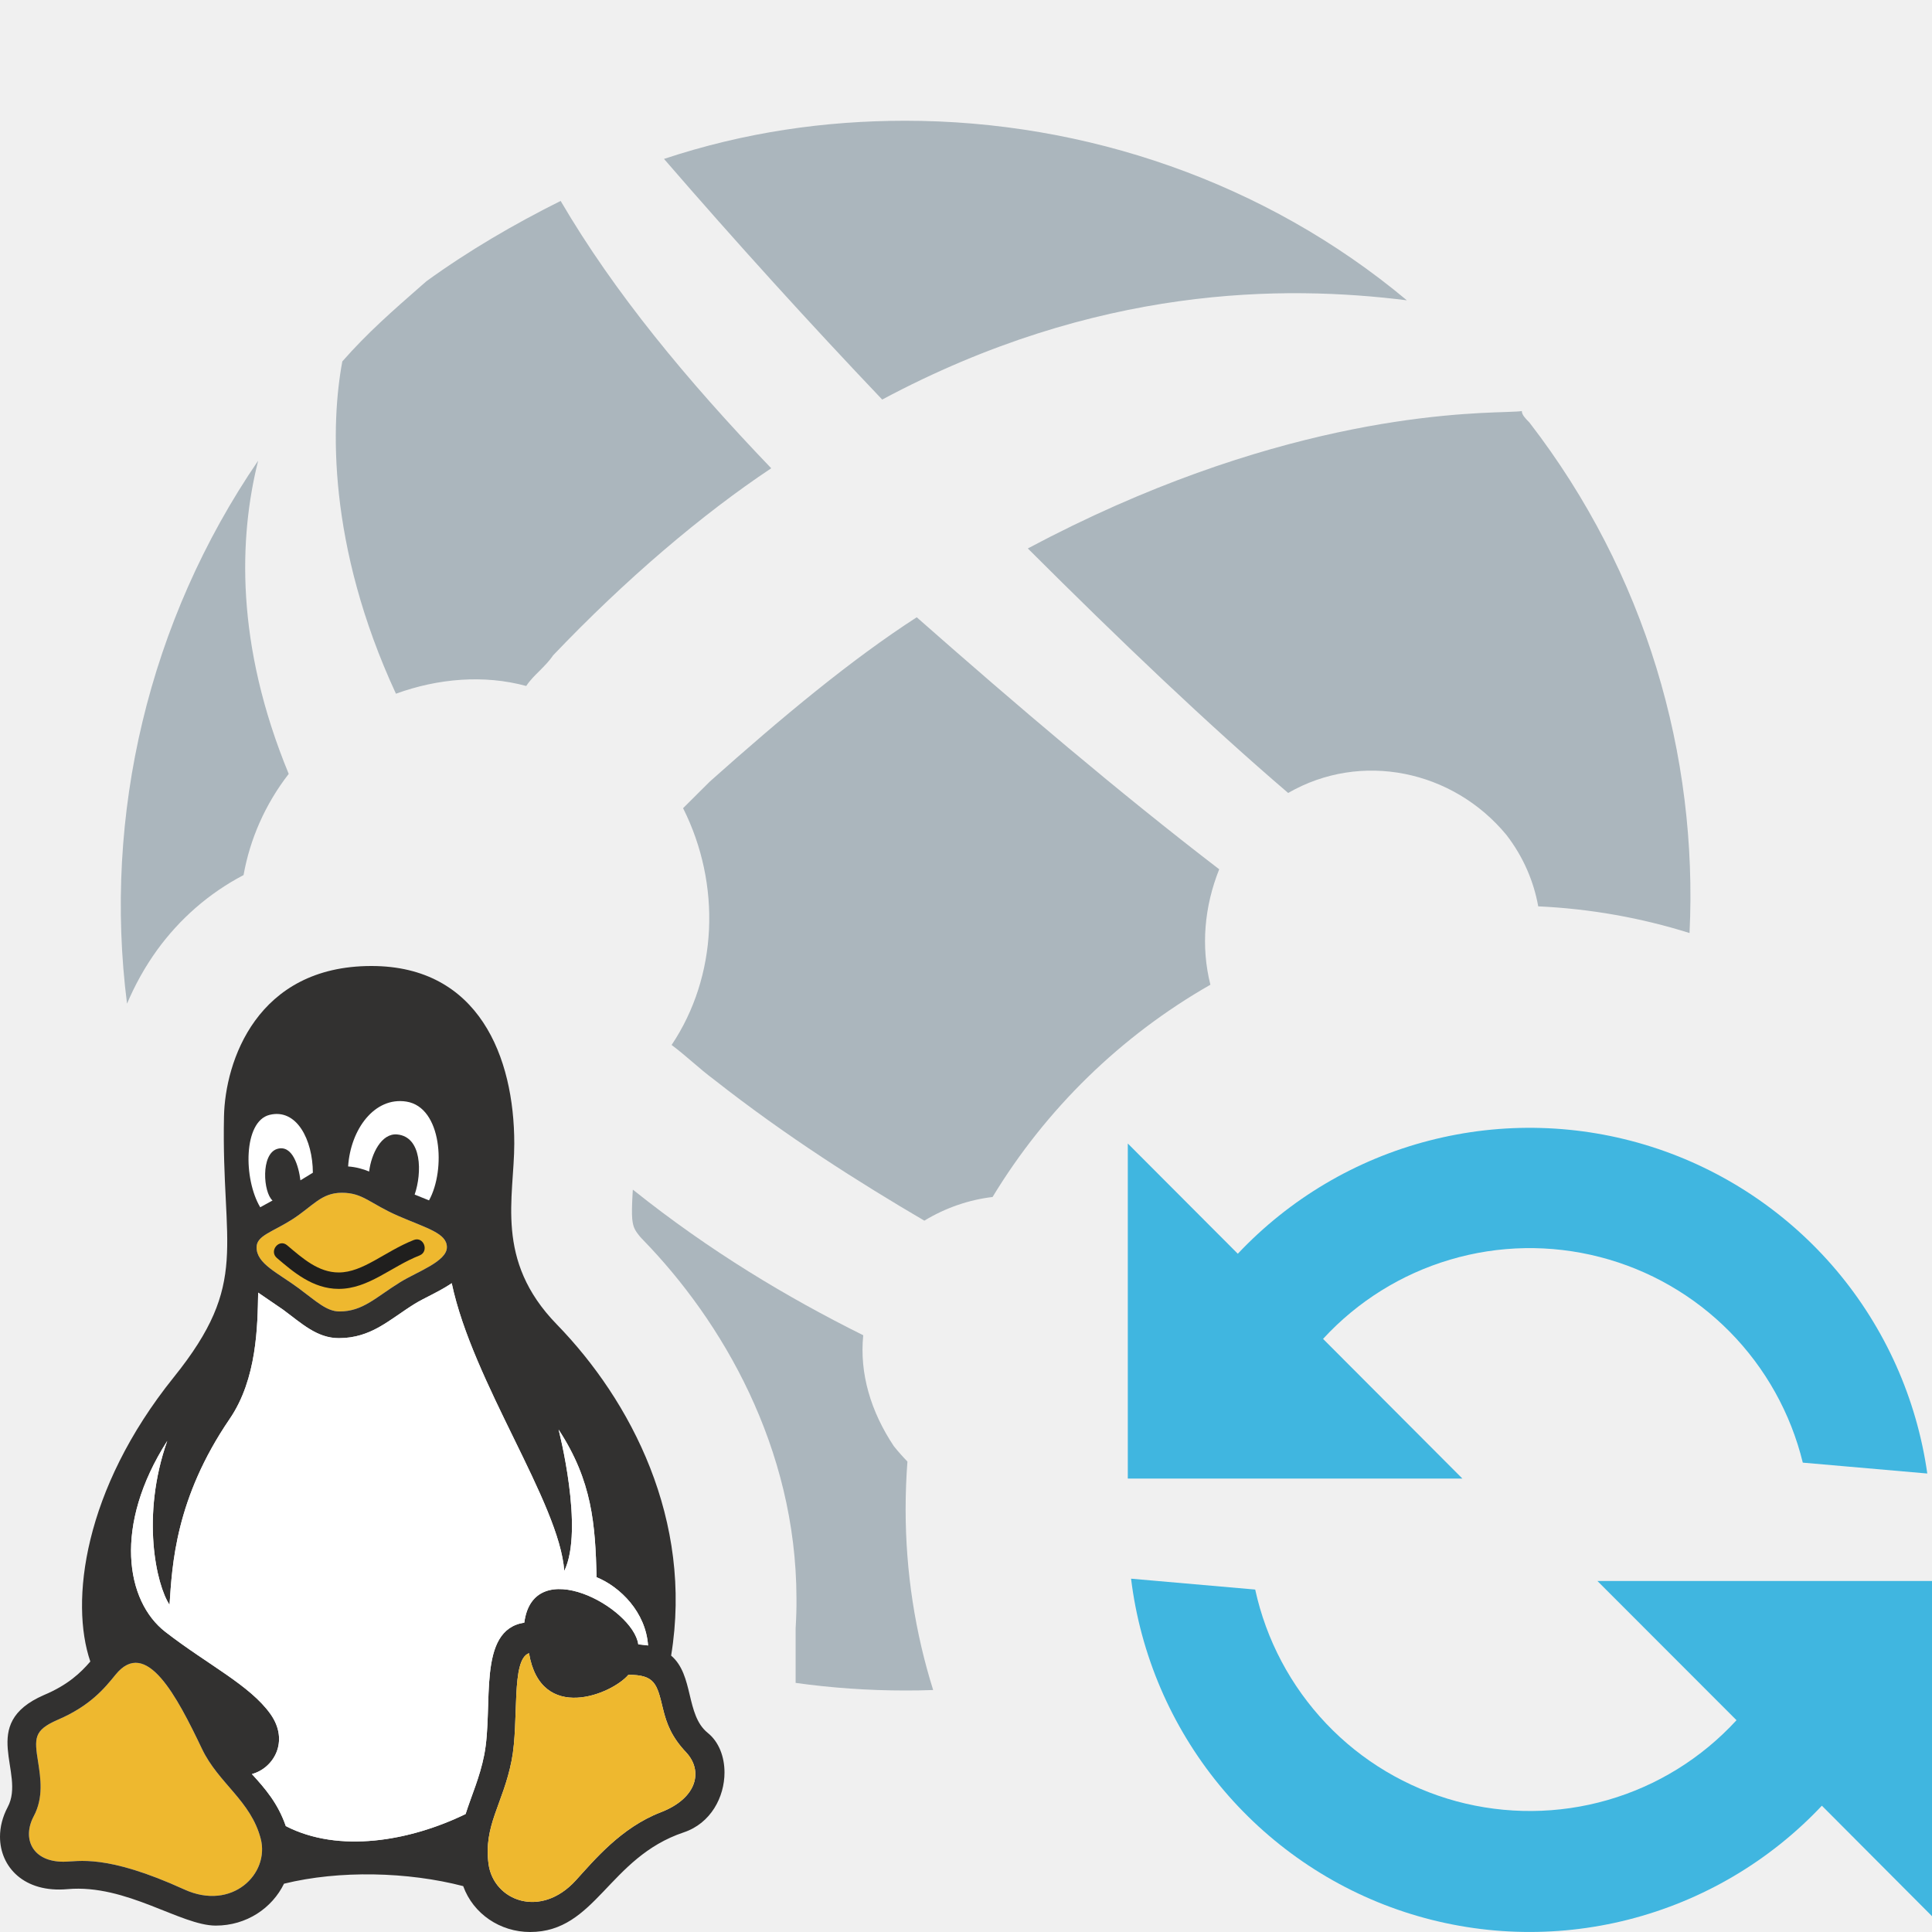
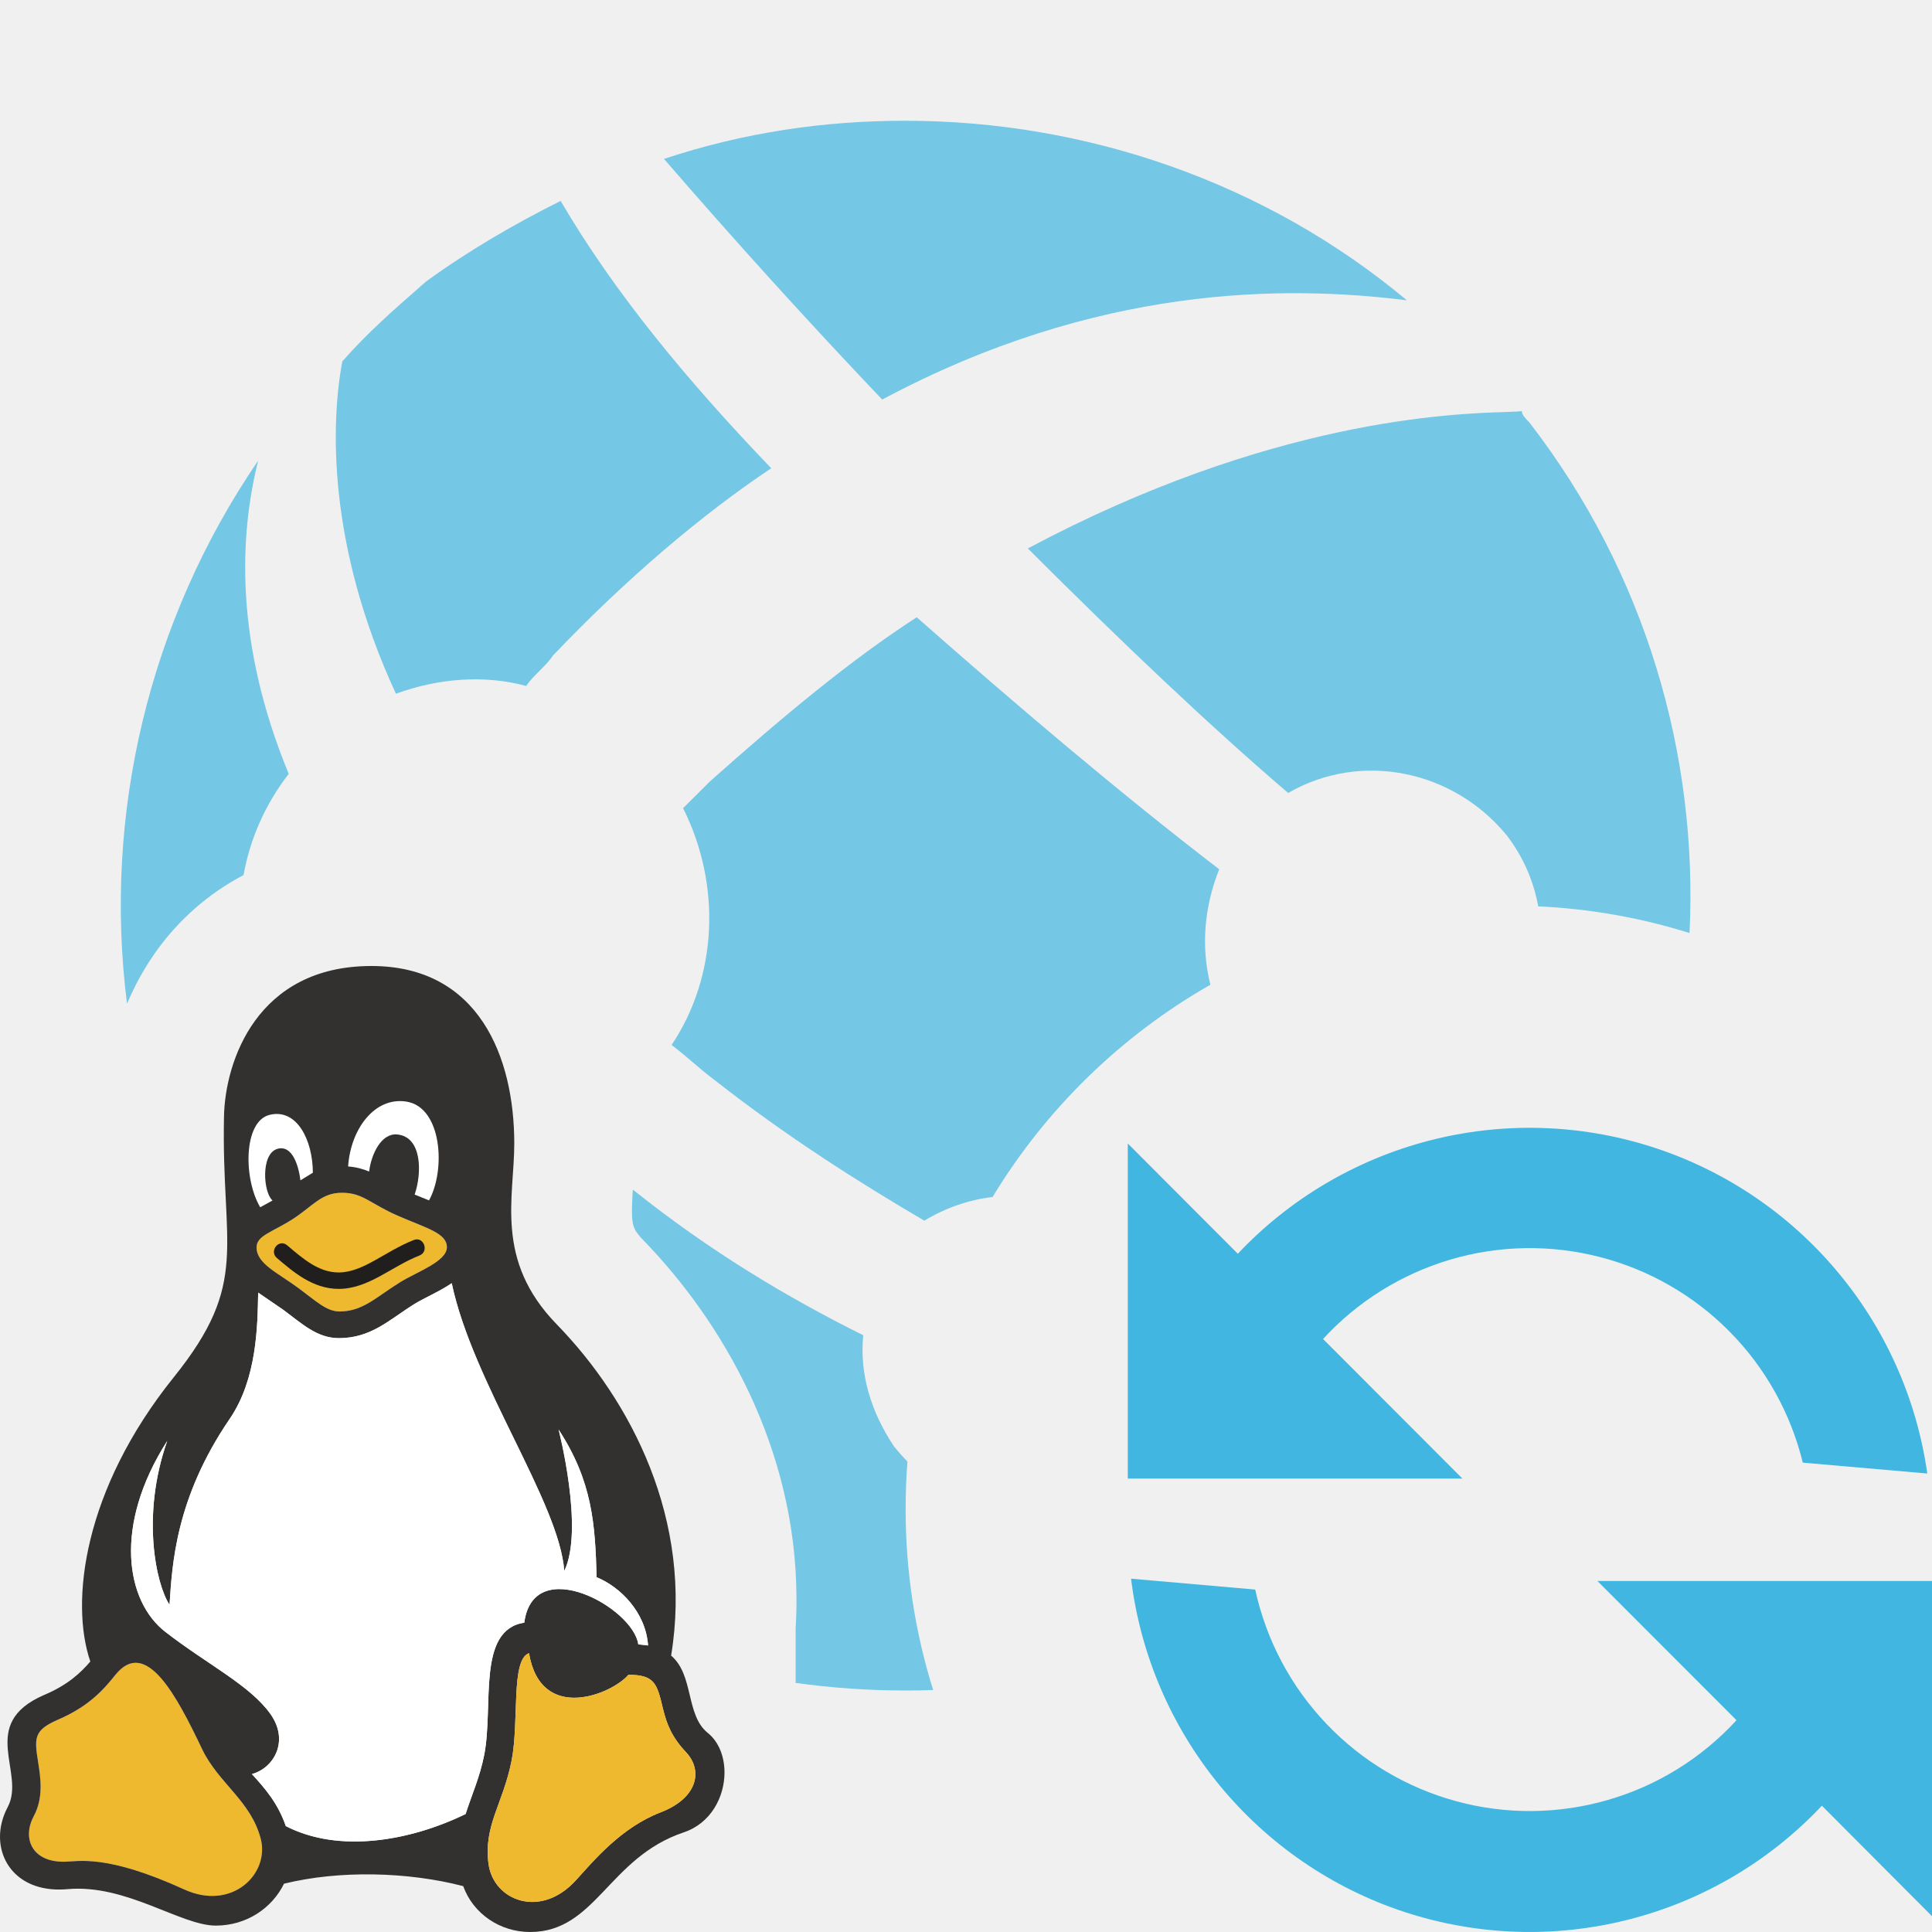
<svg xmlns="http://www.w3.org/2000/svg" width="16" height="16" viewBox="0 0 16 16" fill="none">
-   <path fill-rule="evenodd" clip-rule="evenodd" d="M15.088 14.954C14.655 15.414 14.099 15.741 13.487 15.897C12.875 16.053 12.231 16.031 11.631 15.834C11.031 15.637 10.5 15.272 10.099 14.784C9.698 14.295 9.444 13.702 9.367 13.074L10.395 13.164C10.486 13.581 10.689 13.964 10.983 14.274C11.276 14.583 11.649 14.805 12.06 14.917C12.471 15.028 12.905 15.025 13.314 14.907C13.724 14.789 14.093 14.56 14.381 14.246L13.229 13.093H16V15.869L15.088 14.954ZM10.251 10.383C10.681 9.927 11.23 9.602 11.836 9.446C12.443 9.289 13.08 9.307 13.677 9.497C14.273 9.687 14.804 10.042 15.208 10.52C15.612 10.999 15.873 11.582 15.961 12.203L14.93 12.113C14.83 11.704 14.621 11.329 14.325 11.029C14.029 10.729 13.657 10.515 13.249 10.41C12.842 10.305 12.413 10.312 12.009 10.432C11.606 10.551 11.242 10.778 10.957 11.088L12.111 12.245H9.34V9.47L10.251 10.383Z" fill="#40B6E0" />
-   <path fill-rule="evenodd" clip-rule="evenodd" d="M7.306 3.309C9.082 2.36 10.636 2.36 11.651 2.487C10.478 1.506 8.987 1 7.497 1C6.831 1 6.165 1.095 5.499 1.316C6.101 2.012 6.704 2.676 7.306 3.309ZM3.279 5.745C3.628 5.618 4.009 5.586 4.358 5.681C4.389 5.634 4.429 5.594 4.469 5.555C4.508 5.515 4.548 5.476 4.58 5.428C5.182 4.796 5.816 4.258 6.387 3.878C5.69 3.151 5.087 2.423 4.643 1.664C4.262 1.854 3.882 2.075 3.533 2.328L3.488 2.367L3.488 2.367L3.488 2.367C3.253 2.573 3.044 2.755 2.835 2.993C2.74 3.499 2.708 4.511 3.279 5.745ZM1.052 8.312C1.116 8.161 1.198 8.01 1.303 7.865C1.486 7.614 1.725 7.4 2.017 7.247C2.07 6.95 2.195 6.662 2.391 6.409C1.947 5.333 1.979 4.448 2.138 3.815C1.231 5.142 0.853 6.75 1.052 8.312ZM6.589 13.937C6.89 13.979 7.194 14 7.498 14C7.574 14 7.651 13.999 7.728 13.996C7.58 13.524 7.5 13.021 7.5 12.5C7.5 12.367 7.505 12.235 7.515 12.104C7.476 12.064 7.438 12.021 7.402 11.976C7.212 11.691 7.117 11.375 7.149 11.058C6.514 10.742 5.88 10.362 5.246 9.856C5.244 9.855 5.243 9.854 5.241 9.852L5.239 9.881C5.233 9.988 5.232 10.049 5.236 10.096C5.24 10.136 5.247 10.156 5.253 10.17C5.258 10.183 5.275 10.217 5.327 10.27C5.978 10.94 6.593 11.985 6.596 13.234C6.597 13.317 6.594 13.402 6.589 13.488V13.937ZM8.512 4.542C9.273 5.302 10.002 5.997 10.668 6.567C11.271 6.219 12.032 6.377 12.476 6.915C12.617 7.098 12.702 7.301 12.739 7.506C13.173 7.526 13.594 7.602 13.992 7.727C14.063 6.256 13.631 4.749 12.666 3.499C12.634 3.467 12.603 3.435 12.603 3.404C12.586 3.408 12.542 3.409 12.472 3.412C12.023 3.426 10.517 3.474 8.512 4.542ZM10.097 7.199C9.974 7.506 9.944 7.839 10.024 8.155C9.283 8.578 8.661 9.185 8.22 9.913C8.026 9.936 7.833 10.001 7.655 10.109C7.116 9.793 6.514 9.413 5.911 8.939C5.848 8.892 5.792 8.844 5.737 8.797C5.681 8.749 5.626 8.702 5.562 8.654C5.943 8.085 5.975 7.326 5.657 6.693L5.879 6.472C6.482 5.934 7.053 5.46 7.592 5.112C8.417 5.839 9.273 6.567 10.097 7.199Z" fill="#9AA7B0" fill-opacity="0.8" />
+   <path fill-rule="evenodd" clip-rule="evenodd" d="M15.088 14.954C14.655 15.414 14.099 15.742 13.487 15.897C12.875 16.053 12.231 16.031 11.631 15.834C11.031 15.637 10.5 15.272 10.099 14.784C9.698 14.295 9.444 13.702 9.367 13.074L10.395 13.164C10.486 13.581 10.689 13.965 10.983 14.274C11.276 14.583 11.649 14.805 12.06 14.917C12.471 15.029 12.905 15.025 13.314 14.907C13.724 14.789 14.093 14.56 14.381 14.246L13.229 13.093H16V15.869L15.088 14.954ZM10.251 10.383C10.681 9.927 11.23 9.603 11.836 9.446C12.443 9.289 13.08 9.307 13.677 9.497C14.273 9.687 14.804 10.042 15.208 10.521C15.612 10.999 15.873 11.582 15.961 12.203L14.93 12.113C14.83 11.704 14.621 11.329 14.325 11.029C14.029 10.729 13.657 10.515 13.249 10.41C12.842 10.305 12.413 10.312 12.009 10.432C11.606 10.552 11.242 10.778 10.957 11.089L12.111 12.245H9.34V9.47L10.251 10.383Z" fill="#40B6E0" />
+   <path fill-rule="evenodd" clip-rule="evenodd" d="M7.306 3.309C9.082 2.36 10.636 2.36 11.651 2.487C10.478 1.506 8.987 1 7.497 1C6.831 1 6.165 1.095 5.499 1.316C6.101 2.012 6.704 2.676 7.306 3.309ZM3.279 5.745C3.628 5.618 4.009 5.586 4.358 5.681C4.389 5.634 4.429 5.594 4.469 5.555C4.508 5.515 4.548 5.476 4.58 5.428C5.182 4.796 5.816 4.258 6.387 3.878C5.69 3.151 5.087 2.423 4.643 1.664C4.262 1.854 3.882 2.075 3.533 2.328L3.488 2.367L3.488 2.367L3.488 2.367C3.253 2.573 3.044 2.755 2.835 2.993C2.74 3.499 2.708 4.511 3.279 5.745ZM1.052 8.312C1.116 8.161 1.198 8.01 1.303 7.865C1.486 7.614 1.725 7.4 2.017 7.247C2.07 6.95 2.195 6.662 2.391 6.409C1.947 5.333 1.979 4.448 2.138 3.815C1.231 5.142 0.853 6.75 1.052 8.312ZM6.589 13.937C6.89 13.979 7.194 14 7.498 14C7.574 14 7.651 13.999 7.728 13.996C7.58 13.524 7.5 13.021 7.5 12.5C7.5 12.367 7.505 12.235 7.515 12.104C7.476 12.064 7.438 12.021 7.402 11.976C7.212 11.691 7.117 11.375 7.149 11.058C6.514 10.742 5.88 10.362 5.246 9.856C5.244 9.855 5.243 9.854 5.241 9.852L5.239 9.881C5.233 9.988 5.232 10.049 5.236 10.096C5.24 10.136 5.247 10.156 5.253 10.17C5.258 10.183 5.275 10.217 5.327 10.27C5.978 10.94 6.593 11.985 6.596 13.234C6.597 13.317 6.594 13.402 6.589 13.488V13.937ZM8.512 4.542C9.273 5.302 10.002 5.997 10.668 6.567C11.271 6.219 12.032 6.377 12.476 6.915C12.617 7.098 12.702 7.301 12.739 7.506C13.173 7.526 13.594 7.602 13.992 7.727C14.063 6.256 13.631 4.749 12.666 3.499C12.634 3.467 12.603 3.435 12.603 3.404C12.586 3.408 12.542 3.409 12.472 3.412C12.023 3.426 10.517 3.474 8.512 4.542ZM10.097 7.199C9.974 7.506 9.944 7.839 10.024 8.155C9.283 8.578 8.661 9.185 8.22 9.913C8.026 9.936 7.833 10.001 7.655 10.109C7.116 9.793 6.514 9.413 5.911 8.939C5.848 8.892 5.792 8.844 5.737 8.797C5.681 8.749 5.626 8.702 5.562 8.654C5.943 8.085 5.975 7.326 5.657 6.693L5.879 6.472C6.482 5.934 7.053 5.46 7.592 5.112C8.417 5.839 9.273 6.567 10.097 7.199Z" fill="#40B6E0" fill-opacity="0.7" />
  <path d="M2.478 10.672C2.617 10.775 2.705 10.861 2.811 10.861C3.006 10.861 3.111 10.744 3.315 10.618C3.454 10.532 3.701 10.447 3.701 10.329C3.701 10.213 3.537 10.173 3.301 10.071C3.061 9.967 3.008 9.878 2.831 9.878C2.658 9.878 2.59 9.991 2.415 10.102C2.251 10.205 2.125 10.234 2.125 10.329C2.123 10.466 2.302 10.541 2.478 10.672Z" fill="#EEB82F" />
  <path d="M0.525 15.418C0.65 15.418 0.873 15.35 1.527 15.648C1.922 15.828 2.235 15.518 2.159 15.227C2.077 14.913 1.81 14.769 1.674 14.486C1.465 14.048 1.21 13.557 0.957 13.869C0.867 13.98 0.747 14.128 0.475 14.244C0.279 14.33 0.284 14.395 0.316 14.594L0.316 14.596C0.336 14.726 0.361 14.888 0.279 15.042C0.182 15.225 0.266 15.418 0.525 15.418Z" fill="#EEB82F" />
  <path d="M5.86 14.35C5.677 14.201 5.748 13.873 5.558 13.711C5.742 12.589 5.226 11.6 4.61 10.967C4.093 10.435 4.259 9.918 4.259 9.47C4.259 8.755 3.966 8 3.076 8C2.125 8 1.864 8.793 1.855 9.246C1.832 10.333 2.075 10.616 1.438 11.407C0.69 12.338 0.579 13.267 0.748 13.76C0.669 13.852 0.563 13.954 0.363 14.038C-0.187 14.278 0.216 14.68 0.064 14.965C0.021 15.046 0 15.13 0 15.211C0 15.461 0.199 15.678 0.56 15.645C1.047 15.602 1.496 15.947 1.787 15.947C2.043 15.947 2.254 15.801 2.352 15.6C2.811 15.487 3.378 15.501 3.836 15.62C3.919 15.85 4.142 16 4.39 16C4.934 16 5.039 15.384 5.662 15.175C5.887 15.1 6 14.882 6 14.679C6 14.549 5.954 14.425 5.86 14.35ZM2.811 10.861C2.705 10.861 2.617 10.775 2.478 10.672C2.302 10.541 2.123 10.466 2.125 10.329C2.125 10.234 2.251 10.205 2.415 10.102C2.59 9.991 2.658 9.878 2.831 9.878C3.008 9.878 3.061 9.967 3.301 10.071C3.537 10.173 3.701 10.213 3.701 10.329C3.701 10.447 3.454 10.532 3.315 10.618C3.111 10.744 3.006 10.861 2.811 10.861ZM1.527 15.648C0.873 15.35 0.65 15.418 0.525 15.418C0.266 15.418 0.182 15.225 0.279 15.042C0.362 14.887 0.336 14.725 0.316 14.594C0.284 14.395 0.279 14.33 0.475 14.244C0.747 14.128 0.867 13.98 0.957 13.869C1.21 13.557 1.465 14.048 1.674 14.486C1.81 14.769 2.077 14.913 2.159 15.227C2.235 15.518 1.922 15.828 1.527 15.648ZM3.856 15.023C3.395 15.247 2.807 15.35 2.367 15.123C2.302 14.935 2.198 14.814 2.086 14.692C2.266 14.644 2.399 14.42 2.24 14.195C2.069 13.955 1.721 13.787 1.37 13.515C1.041 13.261 0.937 12.634 1.385 11.933C1.166 12.554 1.294 13.126 1.404 13.29C1.426 12.96 1.452 12.41 1.902 11.751C2.129 11.419 2.133 10.979 2.138 10.705L2.344 10.846C2.496 10.958 2.624 11.082 2.806 11.082C3.076 11.082 3.226 10.927 3.434 10.798C3.515 10.748 3.638 10.697 3.741 10.627C3.915 11.452 4.633 12.445 4.673 13.01C4.84 12.666 4.626 11.839 4.626 11.839C4.906 12.267 4.929 12.624 4.941 13.062C5.137 13.142 5.348 13.352 5.367 13.627L5.286 13.618C5.244 13.312 4.417 12.862 4.342 13.438C3.946 13.499 4.09 14.127 4.01 14.534C3.973 14.721 3.905 14.868 3.856 15.023ZM5.471 15.009C5.143 15.136 4.921 15.405 4.769 15.572C4.476 15.894 4.088 15.74 4.046 15.438C4.003 15.116 4.166 14.941 4.237 14.58C4.301 14.251 4.229 13.745 4.381 13.691C4.479 14.275 5.069 14.03 5.204 13.87C5.423 13.87 5.441 13.944 5.49 14.149C5.521 14.278 5.563 14.386 5.683 14.513C5.822 14.662 5.78 14.89 5.471 15.009Z" fill="#323130" />
  <path d="M4.769 15.572C4.921 15.405 5.143 15.136 5.471 15.009C5.78 14.89 5.822 14.662 5.683 14.513C5.563 14.386 5.521 14.278 5.49 14.149C5.441 13.944 5.423 13.87 5.204 13.87C5.069 14.03 4.479 14.275 4.381 13.691C4.229 13.745 4.301 14.251 4.237 14.58C4.166 14.941 4.003 15.116 4.046 15.438C4.088 15.74 4.476 15.894 4.769 15.572Z" fill="#EEB82F" />
  <path d="M2.367 15.123C2.807 15.35 3.395 15.247 3.856 15.023C3.905 14.868 3.973 14.721 4.01 14.534C4.09 14.127 3.946 13.499 4.342 13.438C4.417 12.862 5.244 13.312 5.286 13.618L5.367 13.627C5.348 13.352 5.137 13.142 4.941 13.062C4.929 12.624 4.906 12.267 4.626 11.839C4.626 11.839 4.84 12.666 4.673 13.01C4.633 12.445 3.915 11.452 3.741 10.627C3.638 10.697 3.515 10.748 3.434 10.798C3.226 10.927 3.076 11.082 2.806 11.082C2.624 11.082 2.496 10.958 2.344 10.846L2.138 10.705C2.133 10.979 2.129 11.419 1.902 11.751C1.452 12.41 1.426 12.96 1.404 13.29C1.294 13.126 1.166 12.554 1.385 11.933C0.937 12.634 1.041 13.261 1.37 13.515C1.721 13.787 2.069 13.955 2.24 14.195C2.399 14.42 2.266 14.644 2.086 14.692C2.198 14.814 2.302 14.935 2.367 15.123Z" fill="white" />
  <path d="M2.293 10.418C2.425 10.53 2.588 10.674 2.805 10.674C3.052 10.674 3.24 10.489 3.475 10.397C3.556 10.364 3.509 10.237 3.427 10.269C3.185 10.365 3.007 10.538 2.805 10.538C2.637 10.538 2.507 10.422 2.378 10.313C2.31 10.255 2.226 10.361 2.293 10.418Z" fill="#201F1E" />
  <path d="M3.553 9.941C3.693 9.687 3.66 9.17 3.366 9.123C3.102 9.081 2.903 9.352 2.883 9.66C2.95 9.665 3.006 9.681 3.057 9.702C3.075 9.555 3.159 9.383 3.289 9.395C3.495 9.414 3.496 9.712 3.434 9.893L3.553 9.941Z" fill="white" />
  <path d="M2.591 9.712C2.59 9.439 2.457 9.177 2.232 9.233C2.015 9.287 2.015 9.763 2.155 9.998L2.257 9.942C2.18 9.876 2.158 9.558 2.295 9.515C2.423 9.476 2.474 9.661 2.488 9.775L2.591 9.712Z" fill="white" />
</svg>
